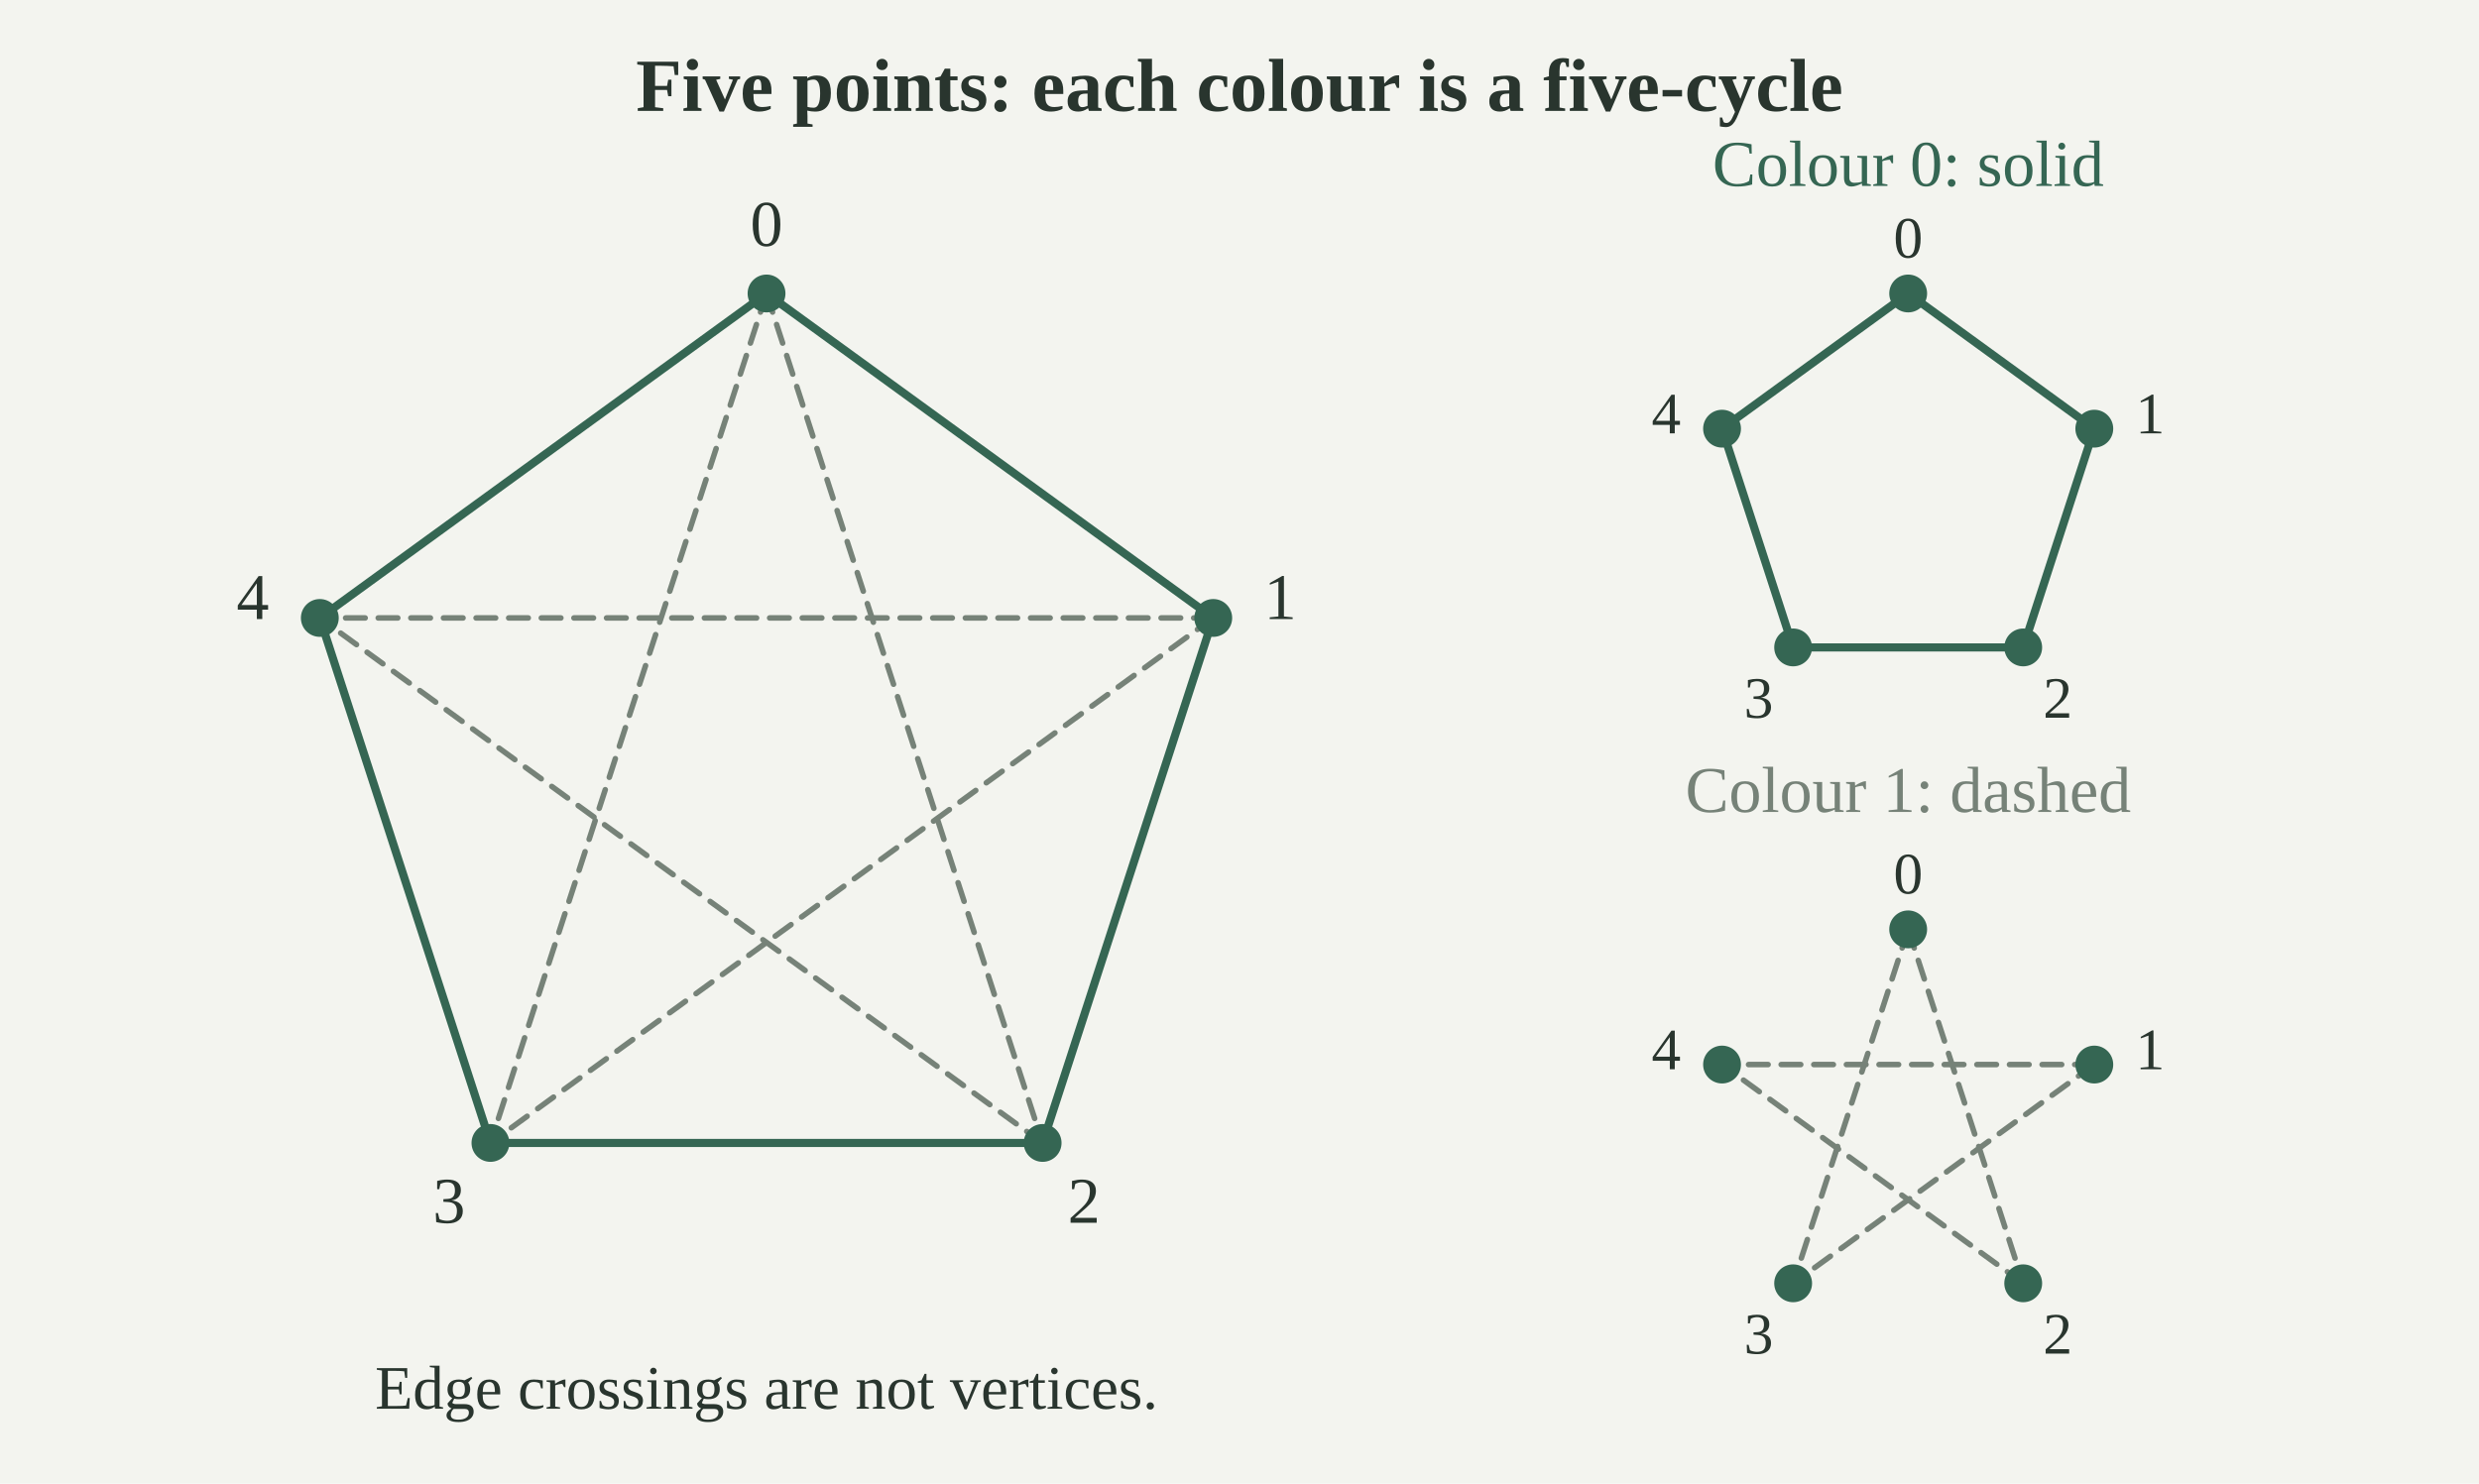
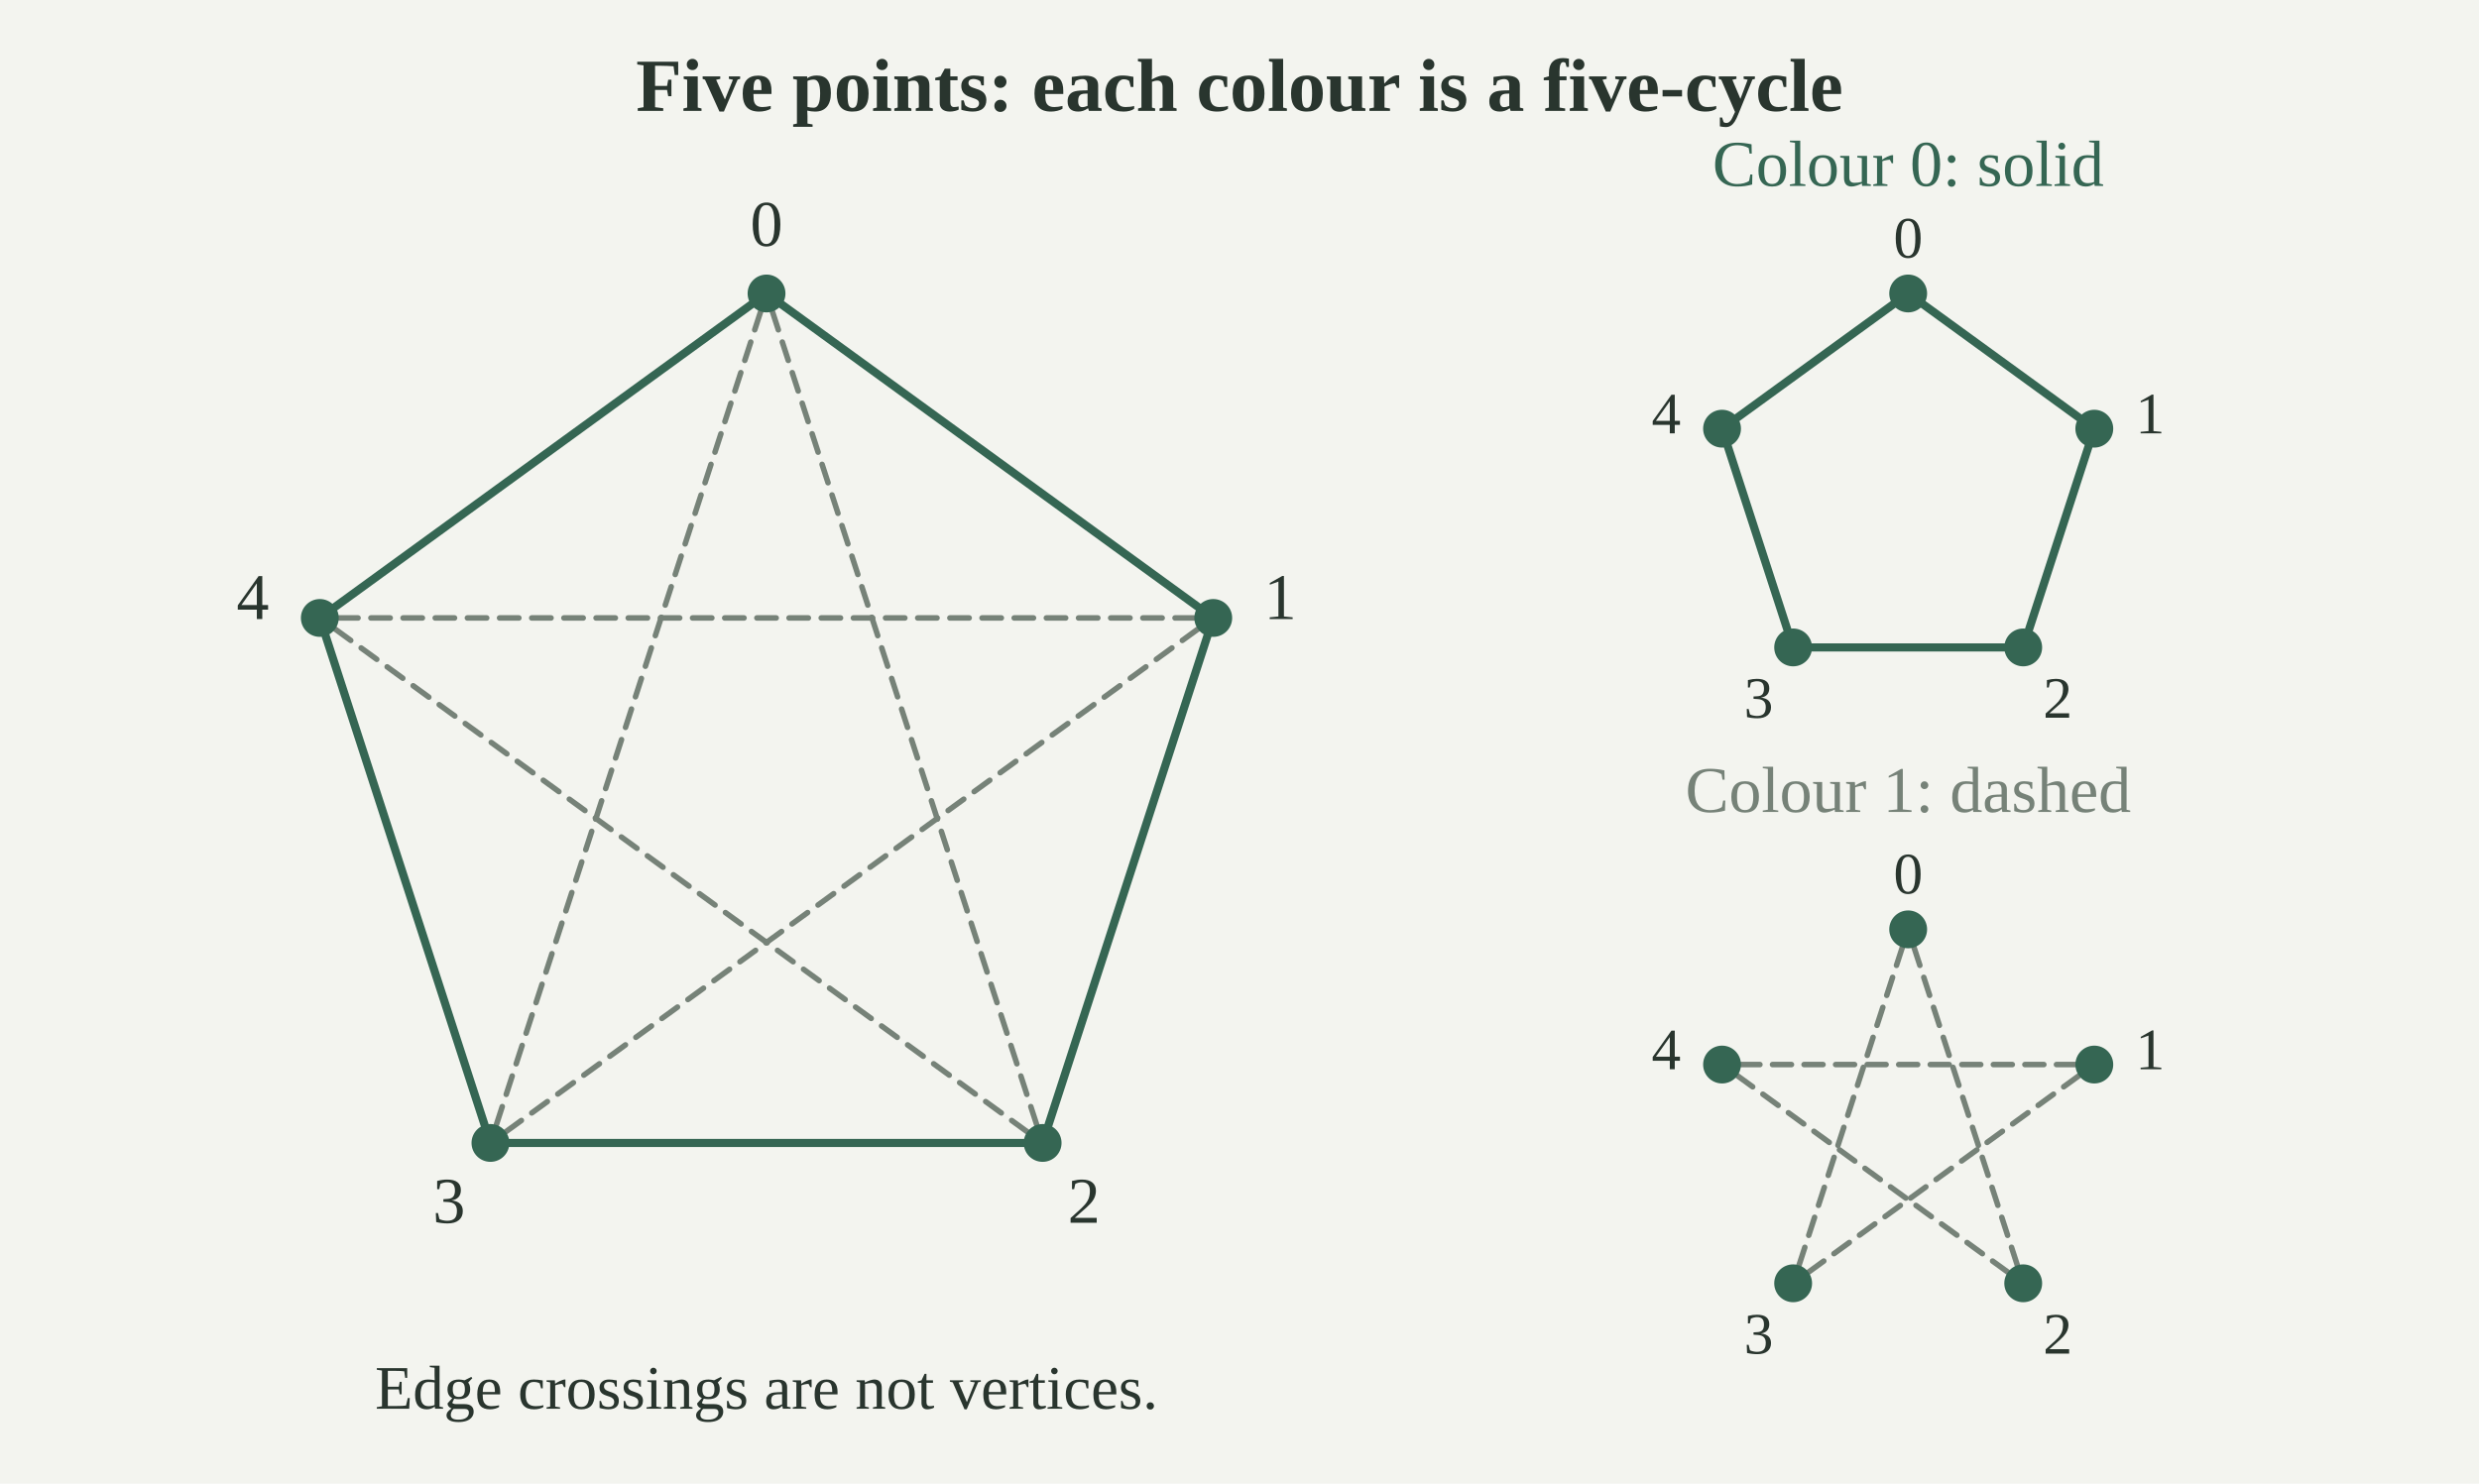
<svg xmlns="http://www.w3.org/2000/svg" width="760" height="455" viewBox="0 0 760 455" role="img" aria-labelledby="title desc">
  <rect width="760" height="455" fill="#f3f4ef" />
  <defs>
-     <marker id="arrow" viewBox="0 0 10 10" refX="8" refY="5" markerWidth="6" markerHeight="6" orient="auto-start-reverse">
-       <path d="M0 1L8 5L0 9" fill="none" stroke="#356653" stroke-width="1.4" />
+     <marker id="arrow" viewBox="-1 0 11 10" refX="8.7" refY="5" markerWidth="11" markerHeight="10" markerUnits="userSpaceOnUse" orient="auto">
+       <path d="M0 1L8 5L0 9" fill="none" stroke="#356653" stroke-width="1.4" stroke-linecap="round" stroke-linejoin="round" />
    </marker>
-     <marker id="grey-arrow" viewBox="0 0 10 10" refX="8" refY="5" markerWidth="6" markerHeight="6" orient="auto">
-       <path d="M0 1L8 5L0 9" fill="none" stroke="#768278" stroke-width="1.4" />
+     <marker id="grey-arrow" viewBox="-1 0 11 10" refX="8.7" refY="5" markerWidth="11" markerHeight="10" markerUnits="userSpaceOnUse" orient="auto">
+       <path d="M0 1L8 5L0 9" fill="none" stroke="#768278" stroke-width="1.4" stroke-linecap="round" stroke-linejoin="round" />
+     </marker>
+     <marker id="warn-arrow" viewBox="-1 0 11 10" refX="8.7" refY="5" markerWidth="11" markerHeight="10" markerUnits="userSpaceOnUse" orient="auto">
+       <path d="M0 1L8 5L0 9" fill="none" stroke="#8b6d48" stroke-width="1.4" stroke-linecap="round" stroke-linejoin="round" />
    </marker>
  </defs>
  <text x="380.0" y="34" font-family="Georgia, Times New Roman, serif" font-size="23" text-anchor="middle" fill="#29352e" font-weight="bold">Five points: each colour is a five-cycle</text>
-   <path d="M235.0 90.0L371.952 189.502" fill="none" stroke="#356653" stroke-width="2.5" stroke-linecap="round" stroke-linejoin="round" />
-   <path d="M235.0 90.0L319.641 350.498" fill="none" stroke="#768278" stroke-width="1.7" stroke-linecap="round" stroke-linejoin="round" stroke-dasharray="6 4" />
-   <path d="M235.0 90.0L150.359 350.498" fill="none" stroke="#768278" stroke-width="1.7" stroke-linecap="round" stroke-linejoin="round" stroke-dasharray="6 4" />
-   <path d="M235.0 90.0L98.048 189.502" fill="none" stroke="#356653" stroke-width="2.5" stroke-linecap="round" stroke-linejoin="round" />
-   <path d="M371.952 189.502L319.641 350.498" fill="none" stroke="#356653" stroke-width="2.5" stroke-linecap="round" stroke-linejoin="round" />
-   <path d="M371.952 189.502L150.359 350.498" fill="none" stroke="#768278" stroke-width="1.7" stroke-linecap="round" stroke-linejoin="round" stroke-dasharray="6 4" />
-   <path d="M371.952 189.502L98.048 189.502" fill="none" stroke="#768278" stroke-width="1.7" stroke-linecap="round" stroke-linejoin="round" stroke-dasharray="6 4" />
-   <path d="M319.641 350.498L150.359 350.498" fill="none" stroke="#356653" stroke-width="2.5" stroke-linecap="round" stroke-linejoin="round" />
-   <path d="M319.641 350.498L98.048 189.502" fill="none" stroke="#768278" stroke-width="1.7" stroke-linecap="round" stroke-linejoin="round" stroke-dasharray="6 4" />
-   <path d="M150.359 350.498L98.048 189.502" fill="none" stroke="#356653" stroke-width="2.5" stroke-linecap="round" stroke-linejoin="round" />
+   <path d="M239.692 93.409L367.26 186.092" fill="none" stroke="#356653" stroke-width="2.5" stroke-linecap="round" stroke-linejoin="round" />
+   <path d="M236.792 95.516L317.849 344.982" fill="none" stroke="#768278" stroke-width="1.7" stroke-linecap="round" stroke-linejoin="round" stroke-dasharray="5.917 3.944" />
+   <path d="M233.208 95.516L152.151 344.982" fill="none" stroke="#768278" stroke-width="1.7" stroke-linecap="round" stroke-linejoin="round" stroke-dasharray="5.917 3.944" />
+   <path d="M230.308 93.409L102.74 186.092" fill="none" stroke="#356653" stroke-width="2.5" stroke-linecap="round" stroke-linejoin="round" />
+   <path d="M370.16 195.018L321.433 344.982" fill="none" stroke="#356653" stroke-width="2.5" stroke-linecap="round" stroke-linejoin="round" />
+   <path d="M367.26 192.911L155.051 347.089" fill="none" stroke="#768278" stroke-width="1.7" stroke-linecap="round" stroke-linejoin="round" stroke-dasharray="5.917 3.944" />
+   <path d="M366.152 189.502L103.848 189.502" fill="none" stroke="#768278" stroke-width="1.7" stroke-linecap="round" stroke-linejoin="round" stroke-dasharray="5.917 3.944" />
+   <path d="M313.841 350.498L156.159 350.498" fill="none" stroke="#356653" stroke-width="2.5" stroke-linecap="round" stroke-linejoin="round" />
+   <path d="M314.949 347.089L102.74 192.911" fill="none" stroke="#768278" stroke-width="1.7" stroke-linecap="round" stroke-linejoin="round" stroke-dasharray="5.917 3.944" />
+   <path d="M148.567 344.982L99.84 195.018" fill="none" stroke="#356653" stroke-width="2.5" stroke-linecap="round" stroke-linejoin="round" />
  <circle cx="235.0" cy="90.0" r="5" fill="#356653" stroke="#356653" stroke-width="1.6" />
  <text x="235.0" y="75.4" font-family="Georgia, Times New Roman, serif" font-size="20" text-anchor="middle" fill="#29352e">0</text>
  <circle cx="371.952" cy="189.502" r="5" fill="#356653" stroke="#356653" stroke-width="1.6" />
  <text x="392.495" y="189.827" font-family="Georgia, Times New Roman, serif" font-size="20" text-anchor="middle" fill="#29352e">1</text>
  <circle cx="319.641" cy="350.498" r="5" fill="#356653" stroke="#356653" stroke-width="1.6" />
  <text x="332.337" y="374.973" font-family="Georgia, Times New Roman, serif" font-size="20" text-anchor="middle" fill="#29352e">2</text>
  <circle cx="150.359" cy="350.498" r="5" fill="#356653" stroke="#356653" stroke-width="1.6" />
  <text x="137.663" y="374.973" font-family="Georgia, Times New Roman, serif" font-size="20" text-anchor="middle" fill="#29352e">3</text>
  <circle cx="98.048" cy="189.502" r="5" fill="#356653" stroke="#356653" stroke-width="1.6" />
  <text x="77.505" y="189.827" font-family="Georgia, Times New Roman, serif" font-size="20" text-anchor="middle" fill="#29352e">4</text>
-   <path d="M585.0 90.0L642.063 131.459" fill="none" stroke="#356653" stroke-width="2.5" stroke-linecap="round" stroke-linejoin="round" />
-   <path d="M585.0 90.0L527.937 131.459" fill="none" stroke="#356653" stroke-width="2.5" stroke-linecap="round" stroke-linejoin="round" />
-   <path d="M642.063 131.459L620.267 198.541" fill="none" stroke="#356653" stroke-width="2.5" stroke-linecap="round" stroke-linejoin="round" />
-   <path d="M620.267 198.541L549.733 198.541" fill="none" stroke="#356653" stroke-width="2.5" stroke-linecap="round" stroke-linejoin="round" />
-   <path d="M549.733 198.541L527.937 131.459" fill="none" stroke="#356653" stroke-width="2.5" stroke-linecap="round" stroke-linejoin="round" />
+   <path d="M589.692 93.409L637.371 128.05" fill="none" stroke="#356653" stroke-width="2.5" stroke-linecap="round" stroke-linejoin="round" />
+   <path d="M580.308 93.409L532.629 128.05" fill="none" stroke="#356653" stroke-width="2.5" stroke-linecap="round" stroke-linejoin="round" />
+   <path d="M640.271 136.975L622.059 193.025" fill="none" stroke="#356653" stroke-width="2.5" stroke-linecap="round" stroke-linejoin="round" />
+   <path d="M614.467 198.541L555.533 198.541" fill="none" stroke="#356653" stroke-width="2.5" stroke-linecap="round" stroke-linejoin="round" />
+   <path d="M547.941 193.025L529.729 136.975" fill="none" stroke="#356653" stroke-width="2.5" stroke-linecap="round" stroke-linejoin="round" />
  <circle cx="585.0" cy="90.0" r="5" fill="#356653" stroke="#356653" stroke-width="1.6" />
  <text x="585.0" y="79.0" font-family="Georgia, Times New Roman, serif" font-size="18" text-anchor="middle" fill="#29352e">0</text>
  <circle cx="642.063" cy="131.459" r="5" fill="#356653" stroke="#356653" stroke-width="1.6" />
  <text x="659.182" y="132.897" font-family="Georgia, Times New Roman, serif" font-size="18" text-anchor="middle" fill="#29352e">1</text>
  <circle cx="620.267" cy="198.541" r="5" fill="#356653" stroke="#356653" stroke-width="1.6" />
  <text x="630.847" y="220.103" font-family="Georgia, Times New Roman, serif" font-size="18" text-anchor="middle" fill="#29352e">2</text>
  <circle cx="549.733" cy="198.541" r="5" fill="#356653" stroke="#356653" stroke-width="1.6" />
  <text x="539.153" y="220.103" font-family="Georgia, Times New Roman, serif" font-size="18" text-anchor="middle" fill="#29352e">3</text>
  <circle cx="527.937" cy="131.459" r="5" fill="#356653" stroke="#356653" stroke-width="1.6" />
  <text x="510.818" y="132.897" font-family="Georgia, Times New Roman, serif" font-size="18" text-anchor="middle" fill="#29352e">4</text>
-   <path d="M585.0 285.0L620.267 393.541" fill="none" stroke="#768278" stroke-width="1.7" stroke-linecap="round" stroke-linejoin="round" stroke-dasharray="6 4" />
-   <path d="M585.0 285.0L549.733 393.541" fill="none" stroke="#768278" stroke-width="1.7" stroke-linecap="round" stroke-linejoin="round" stroke-dasharray="6 4" />
-   <path d="M642.063 326.459L549.733 393.541" fill="none" stroke="#768278" stroke-width="1.7" stroke-linecap="round" stroke-linejoin="round" stroke-dasharray="6 4" />
-   <path d="M642.063 326.459L527.937 326.459" fill="none" stroke="#768278" stroke-width="1.7" stroke-linecap="round" stroke-linejoin="round" stroke-dasharray="6 4" />
-   <path d="M620.267 393.541L527.937 326.459" fill="none" stroke="#768278" stroke-width="1.7" stroke-linecap="round" stroke-linejoin="round" stroke-dasharray="6 4" />
+   <path d="M586.792 290.516L618.475 388.025" fill="none" stroke="#768278" stroke-width="1.7" stroke-linecap="round" stroke-linejoin="round" stroke-dasharray="5.803 3.869" />
+   <path d="M583.208 290.516L551.525 388.025" fill="none" stroke="#768278" stroke-width="1.7" stroke-linecap="round" stroke-linejoin="round" stroke-dasharray="5.803 3.869" />
+   <path d="M637.371 329.868L554.425 390.132" fill="none" stroke="#768278" stroke-width="1.7" stroke-linecap="round" stroke-linejoin="round" stroke-dasharray="5.803 3.869" />
+   <path d="M636.263 326.459L533.737 326.459" fill="none" stroke="#768278" stroke-width="1.7" stroke-linecap="round" stroke-linejoin="round" stroke-dasharray="5.803 3.869" />
+   <path d="M615.575 390.132L532.629 329.868" fill="none" stroke="#768278" stroke-width="1.7" stroke-linecap="round" stroke-linejoin="round" stroke-dasharray="5.803 3.869" />
  <circle cx="585.0" cy="285.0" r="5" fill="#356653" stroke="#356653" stroke-width="1.6" />
  <text x="585.0" y="274.0" font-family="Georgia, Times New Roman, serif" font-size="18" text-anchor="middle" fill="#29352e">0</text>
  <circle cx="642.063" cy="326.459" r="5" fill="#356653" stroke="#356653" stroke-width="1.6" />
  <text x="659.182" y="327.897" font-family="Georgia, Times New Roman, serif" font-size="18" text-anchor="middle" fill="#29352e">1</text>
  <circle cx="620.267" cy="393.541" r="5" fill="#356653" stroke="#356653" stroke-width="1.6" />
  <text x="630.847" y="415.103" font-family="Georgia, Times New Roman, serif" font-size="18" text-anchor="middle" fill="#29352e">2</text>
  <circle cx="549.733" cy="393.541" r="5" fill="#356653" stroke="#356653" stroke-width="1.6" />
  <text x="539.153" y="415.103" font-family="Georgia, Times New Roman, serif" font-size="18" text-anchor="middle" fill="#29352e">3</text>
  <circle cx="527.937" cy="326.459" r="5" fill="#356653" stroke="#356653" stroke-width="1.6" />
  <text x="510.818" y="327.897" font-family="Georgia, Times New Roman, serif" font-size="18" text-anchor="middle" fill="#29352e">4</text>
  <text x="585" y="57" font-family="Georgia, Times New Roman, serif" font-size="20" text-anchor="middle" fill="#356653">Colour 0: solid</text>
  <text x="585" y="249" font-family="Georgia, Times New Roman, serif" font-size="20" text-anchor="middle" fill="#768278">Colour 1: dashed</text>
  <text x="235" y="432" font-family="Georgia, Times New Roman, serif" font-size="19" text-anchor="middle" fill="#29352e">Edge crossings are not vertices.</text>
</svg>
